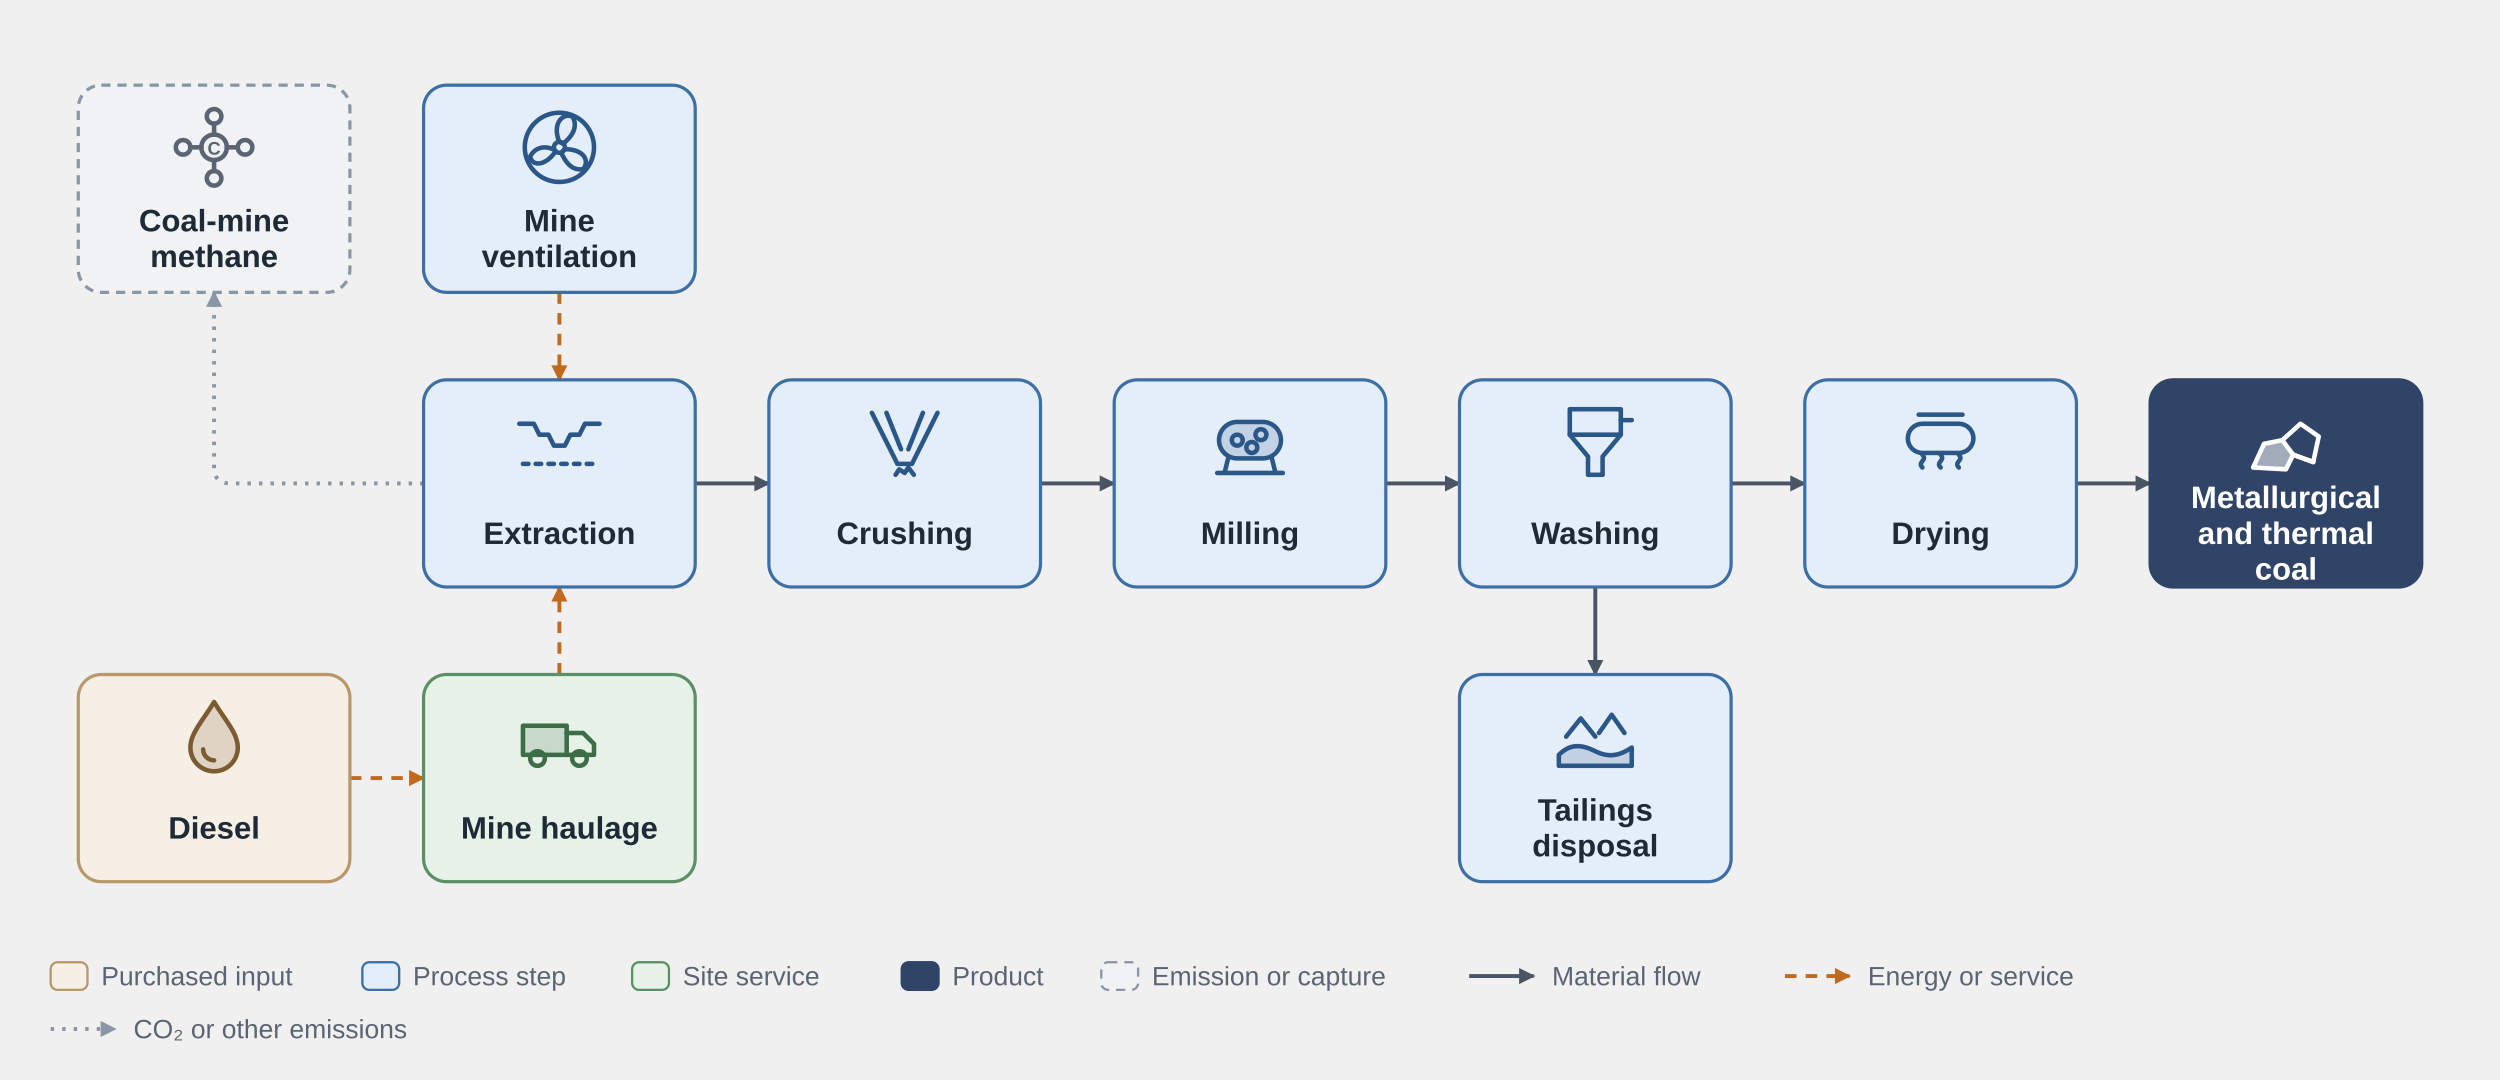
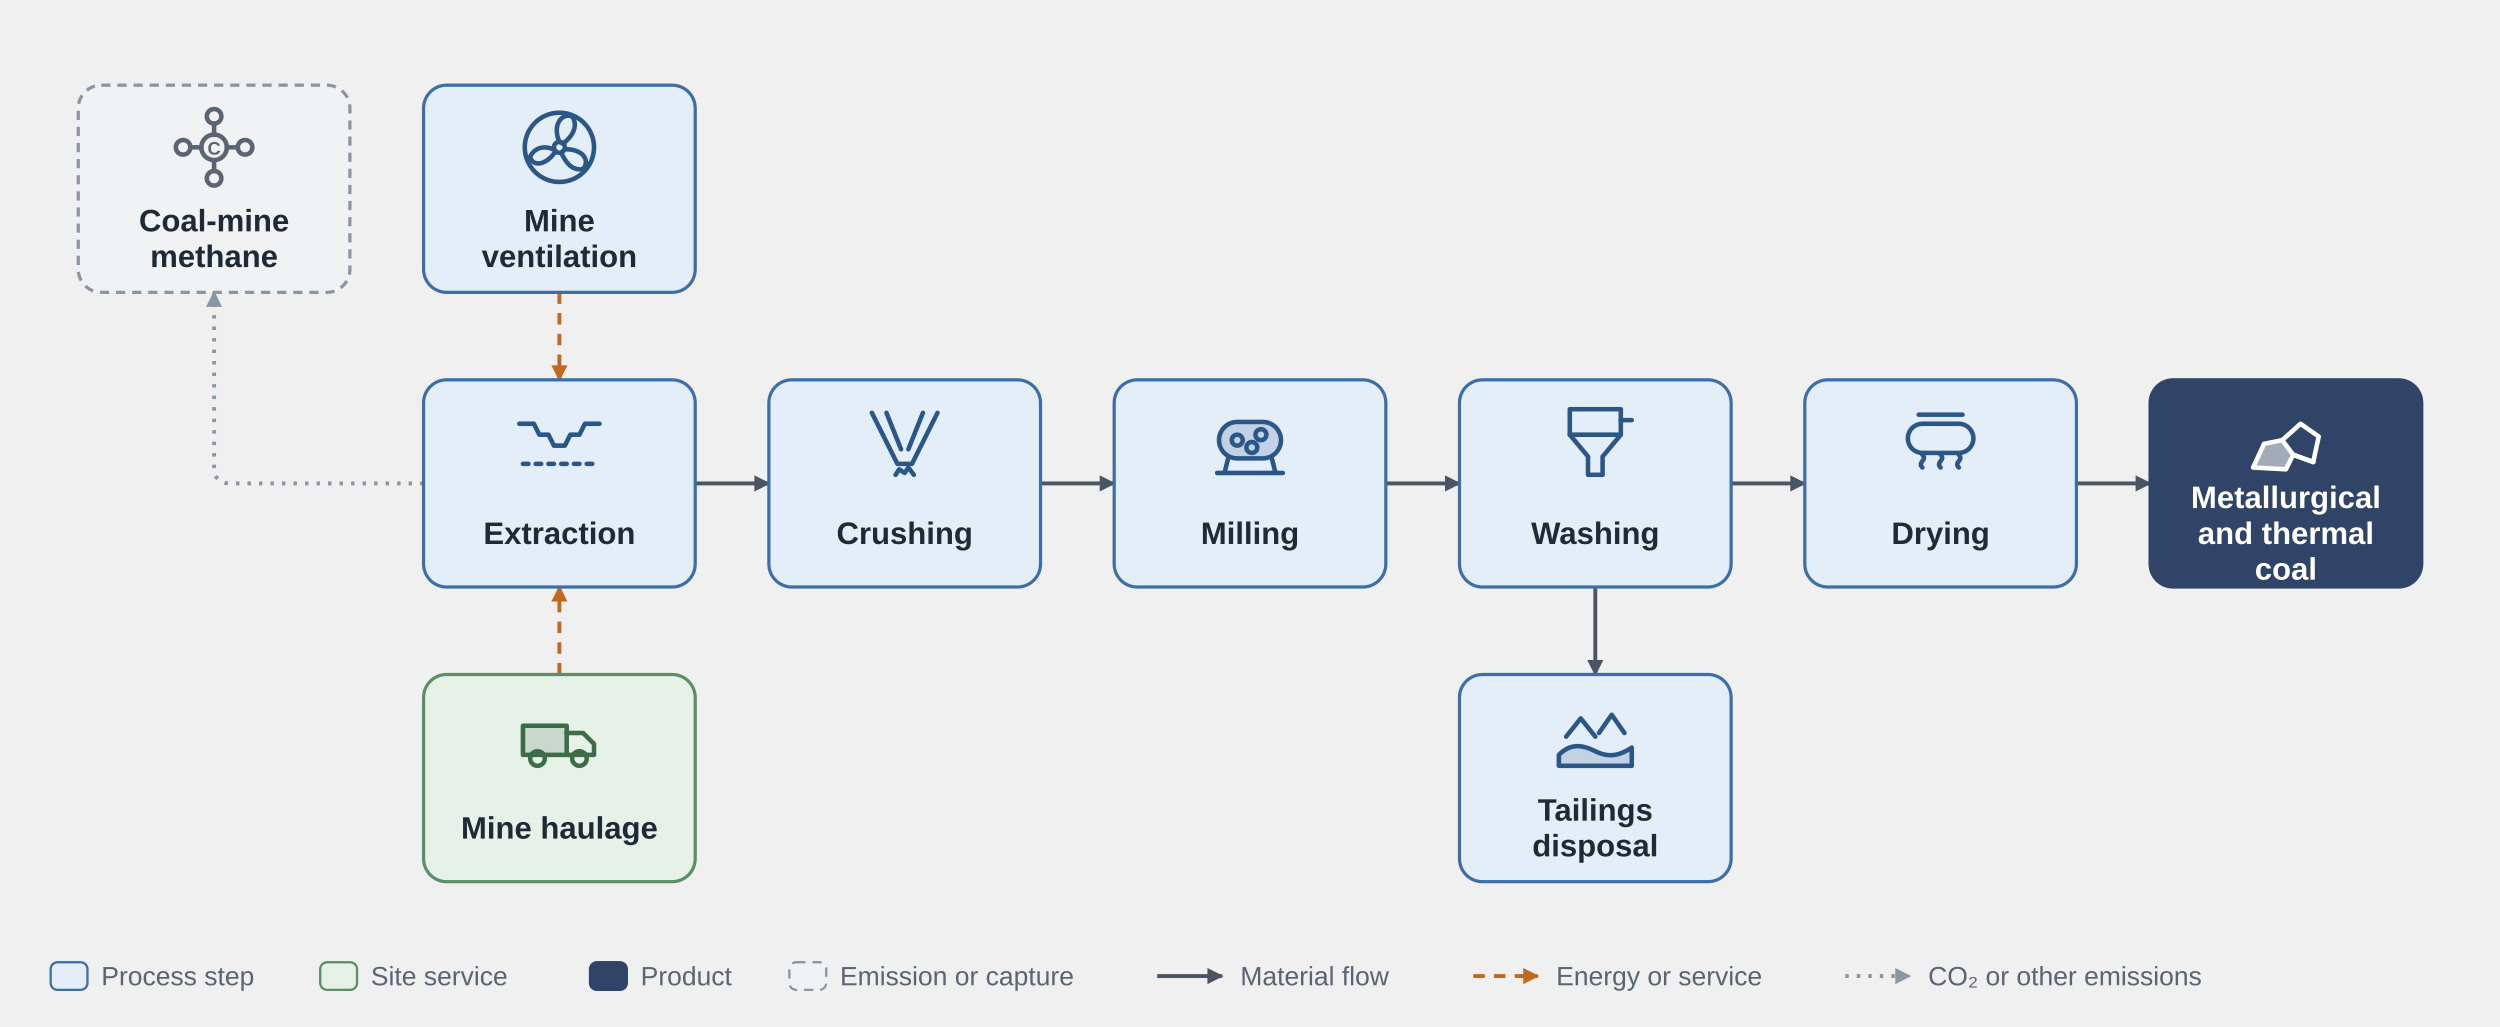
- <svg xmlns="http://www.w3.org/2000/svg" viewBox="0 0 1086 469" width="1086" height="469" font-family="'Source Sans Pro', 'Source Sans 3', 'Segoe UI', 'Helvetica Neue', Arial, sans-serif" role="img" aria-label="Coal mining process flowchart">
+ <svg xmlns="http://www.w3.org/2000/svg" viewBox="0 0 1086 446" width="1086" height="446" font-family="'Source Sans Pro', 'Source Sans 3', 'Segoe UI', 'Helvetica Neue', Arial, sans-serif" role="img" aria-label="Coal mining process flowchart">
  <defs>
    <symbol id="icon-coal" viewBox="0 0 48 48">
      <g fill="none" stroke="currentColor" stroke-width="2.5" stroke-linecap="round" stroke-linejoin="round">
        <path d="M6 38 L12 25 L22 23 L28 31 L24 39 Z" fill="currentColor" fill-opacity="0.55" />
        <path d="M22 23 L32 14 L42 21 L39 35 L28 31" />
        <path d="M28 31 L39 35" />
      </g>
    </symbol>
    <symbol id="icon-crusher" viewBox="0 0 48 48">
      <g fill="none" stroke="currentColor" stroke-width="2.5" stroke-linecap="round" stroke-linejoin="round">
        <path d="M6 8 L20 36 H28 L42 8" />
        <path d="M14 8 L22 28 M34 8 L26 28" />
        <path d="M19 42 l2-3 l3 2 l2-3 l3 4" />
      </g>
    </symbol>
    <symbol id="icon-dryer" viewBox="0 0 48 48">
      <g fill="none" stroke="currentColor" stroke-width="2.5" stroke-linecap="round" stroke-linejoin="round">
        <rect x="6" y="14" width="36" height="16" rx="8" />
        <path d="M14 38 c-3-3 3-4 0-7 M24 38 c-3-3 3-4 0-7 M34 38 c-3-3 3-4 0-7" />
        <path d="M12 9 H36" />
      </g>
    </symbol>
    <symbol id="icon-fan" viewBox="0 0 48 48">
      <g fill="none" stroke="currentColor" stroke-width="2.5" stroke-linecap="round" stroke-linejoin="round">
        <circle cx="24" cy="24" r="3" />
        <path d="M24 21 C20 12 25 5 31 7 C35 13 30 19 26 22 Z M27 25 C37 25 41 31 37 36 C30 37 27 31 25 27 Z M22 26 C17 34 9 35 8 29 C11 23 18 23 22 26 Z" />
        <circle cx="24" cy="24" r="19" />
-       </g>
-     </symbol>
-     <symbol id="icon-liquid-fuel" viewBox="0 0 48 48">
-       <g fill="none" stroke="currentColor" stroke-width="2.5" stroke-linecap="round" stroke-linejoin="round">
-         <path d="M24 5 C30 15 37 22 37 30 A13 13 0 0 1 11 30 C11 22 18 15 24 5 Z" fill="currentColor" fill-opacity="0.18" />
-         <path d="M18 31 a6 6 0 0 0 6 6" />
      </g>
    </symbol>
    <symbol id="icon-methane" viewBox="0 0 48 48">
      <g fill="none" stroke="currentColor" stroke-width="2.5" stroke-linecap="round" stroke-linejoin="round">
        <circle cx="24" cy="24" r="7" />
        <circle cx="24" cy="7" r="4" />
        <circle cx="24" cy="41" r="4" />
        <circle cx="7" cy="24" r="4" />
        <circle cx="41" cy="24" r="4" />
        <path d="M24 11 V17 M24 31 V37 M11 24 H17 M31 24 H37" />
        <text x="24" y="28" text-anchor="middle" font-size="10" font-weight="700" fill="currentColor" stroke="none">C</text>
      </g>
    </symbol>
    <symbol id="icon-mill" viewBox="0 0 48 48">
      <g fill="none" stroke="currentColor" stroke-width="2.5" stroke-linecap="round" stroke-linejoin="round">
        <rect x="7" y="13" width="34" height="20" rx="10" fill="currentColor" fill-opacity="0.18" />
        <circle cx="17" cy="23" r="3" />
        <circle cx="25" cy="27" r="3" />
        <circle cx="30" cy="20" r="3" />
        <path d="M12 33 L10 41 M36 33 L38 41 M6 41 H42" />
      </g>
    </symbol>
    <symbol id="icon-open-pit" viewBox="0 0 48 48">
      <g fill="none" stroke="currentColor" stroke-width="2.5" stroke-linecap="round" stroke-linejoin="round">
        <path d="M2 14 H10 L13 20 H18 L21 26 H27 L30 20 H35 L38 14 H46" />
        <path d="M4 36 H44" stroke-dasharray="3 4" />
      </g>
    </symbol>
    <symbol id="icon-separator" viewBox="0 0 48 48">
      <g fill="none" stroke="currentColor" stroke-width="2.5" stroke-linecap="round" stroke-linejoin="round">
        <path d="M10 6 H38 V20 L28 32 V42 H20 V32 L10 20 Z" />
        <path d="M10 20 H38" />
        <path d="M38 12 H44" />
      </g>
    </symbol>
    <symbol id="icon-tailings" viewBox="0 0 48 48">
      <g fill="none" stroke="currentColor" stroke-width="2.5" stroke-linecap="round" stroke-linejoin="round">
        <path d="M4 34 C10 28 16 28 24 32 C32 36 38 34 44 30 V40 H4 Z" fill="currentColor" fill-opacity="0.18" />
        <path d="M8 24 L16 14 L24 24 M26 22 L33 12 L40 22" />
      </g>
    </symbol>
    <symbol id="icon-truck" viewBox="0 0 48 48">
      <g fill="none" stroke="currentColor" stroke-width="2.5" stroke-linecap="round" stroke-linejoin="round">
        <path d="M4 18 H28 V34 H4 Z" fill="currentColor" fill-opacity="0.18" />
        <path d="M28 22 H37 L43 28 V34 H28" />
        <circle cx="12" cy="36" r="4" />
        <circle cx="35" cy="36" r="4" />
      </g>
    </symbol>
    <marker id="arrow-material" viewBox="0 0 10 10" refX="9" refY="5" markerWidth="7" markerHeight="7" markerUnits="userSpaceOnUse" orient="auto-start-reverse">
      <path d="M 0 0 L 10 5 L 0 10 z" fill="#4a5563" />
    </marker>
    <marker id="arrow-energy" viewBox="0 0 10 10" refX="9" refY="5" markerWidth="7" markerHeight="7" markerUnits="userSpaceOnUse" orient="auto-start-reverse">
      <path d="M 0 0 L 10 5 L 0 10 z" fill="#c0691f" />
    </marker>
    <marker id="arrow-emission" viewBox="0 0 10 10" refX="9" refY="5" markerWidth="7" markerHeight="7" markerUnits="userSpaceOnUse" orient="auto-start-reverse">
      <path d="M 0 0 L 10 5 L 0 10 z" fill="#8a96a3" />
    </marker>
  </defs>
-   <path d="M 152.0 338.0 L 184.0 338.0" fill="none" stroke="#c0691f" stroke-width="1.7" stroke-dasharray="5 4" marker-end="url(#arrow-energy)" />
  <path d="M 243.0 293.0 L 243.0 255.0" fill="none" stroke="#c0691f" stroke-width="1.7" stroke-dasharray="5 4" marker-end="url(#arrow-energy)" />
  <path d="M 243.0 127.0 L 243.0 165.0" fill="none" stroke="#c0691f" stroke-width="1.7" stroke-dasharray="5 4" marker-end="url(#arrow-energy)" />
  <path d="M 184.0 210.0 L 100.0 210.0 Q 93.0 210.0 93.0 203.0 L 93.0 127.0" fill="none" stroke="#8a96a3" stroke-width="1.7" stroke-dasharray="1.5 3.5" marker-end="url(#arrow-emission)" />
  <path d="M 302.0 210.0 L 334.0 210.0" fill="none" stroke="#4a5563" stroke-width="1.7" marker-end="url(#arrow-material)" />
  <path d="M 452.0 210.0 L 484.0 210.0" fill="none" stroke="#4a5563" stroke-width="1.7" marker-end="url(#arrow-material)" />
  <path d="M 602.0 210.0 L 634.0 210.0" fill="none" stroke="#4a5563" stroke-width="1.7" marker-end="url(#arrow-material)" />
  <path d="M 752.0 210.0 L 784.0 210.0" fill="none" stroke="#4a5563" stroke-width="1.7" marker-end="url(#arrow-material)" />
  <path d="M 693.0 255.0 L 693.0 293.0" fill="none" stroke="#4a5563" stroke-width="1.7" marker-end="url(#arrow-material)" />
  <path d="M 902.0 210.0 L 934.0 210.0" fill="none" stroke="#4a5563" stroke-width="1.7" marker-end="url(#arrow-material)" />
-   <g>
-     <rect x="34.0" y="293.0" width="118" height="90" rx="10" fill="#f5efe5" stroke="#b8976a" stroke-width="1.4" />
-     <use href="#icon-liquid-fuel" x="74.0" y="301.0" width="38" height="38" style="color:#7d5b30" />
-     <text x="93.0" y="364.3" text-anchor="middle" font-size="13.5" font-weight="600" fill="#1f2a37">Diesel</text>
-   </g>
  <g>
    <rect x="184.0" y="165.0" width="118" height="90" rx="10" fill="#e4eef9" stroke="#3d6ea5" stroke-width="1.4" />
    <use href="#icon-open-pit" x="224.0" y="173.0" width="38" height="38" style="color:#2b5788" />
    <text x="243.0" y="236.3" text-anchor="middle" font-size="13.5" font-weight="600" fill="#1f2a37">Extraction</text>
  </g>
  <g>
    <rect x="184.0" y="293.0" width="118" height="90" rx="10" fill="#e6f2e8" stroke="#5b8f66" stroke-width="1.4" />
    <use href="#icon-truck" x="224.0" y="301.0" width="38" height="38" style="color:#3d6c48" />
    <text x="243.0" y="364.3" text-anchor="middle" font-size="13.5" font-weight="600" fill="#1f2a37">Mine haulage</text>
  </g>
  <g>
    <rect x="184.0" y="37.0" width="118" height="90" rx="10" fill="#e4eef9" stroke="#3d6ea5" stroke-width="1.4" />
    <use href="#icon-fan" x="224.0" y="45.0" width="38" height="38" style="color:#2b5788" />
    <text x="243.0" y="100.5" text-anchor="middle" font-size="13.5" font-weight="600" fill="#1f2a37">Mine</text>
    <text x="243.0" y="116.0" text-anchor="middle" font-size="13.5" font-weight="600" fill="#1f2a37">ventilation</text>
  </g>
  <g>
    <rect x="34.0" y="37.0" width="118" height="90" rx="10" fill="#f1f2f4" stroke="#8a96a3" stroke-width="1.4" stroke-dasharray="4 3" />
    <use href="#icon-methane" x="74.0" y="45.0" width="38" height="38" style="color:#5a6472" />
    <text x="93.0" y="100.5" text-anchor="middle" font-size="13.5" font-weight="600" fill="#1f2a37">Coal-mine</text>
    <text x="93.0" y="116.0" text-anchor="middle" font-size="13.5" font-weight="600" fill="#1f2a37">methane</text>
  </g>
  <g>
    <rect x="334.0" y="165.0" width="118" height="90" rx="10" fill="#e4eef9" stroke="#3d6ea5" stroke-width="1.4" />
    <use href="#icon-crusher" x="374.0" y="173.0" width="38" height="38" style="color:#2b5788" />
    <text x="393.0" y="236.3" text-anchor="middle" font-size="13.5" font-weight="600" fill="#1f2a37">Crushing</text>
  </g>
  <g>
    <rect x="484.0" y="165.0" width="118" height="90" rx="10" fill="#e4eef9" stroke="#3d6ea5" stroke-width="1.4" />
    <use href="#icon-mill" x="524.0" y="173.0" width="38" height="38" style="color:#2b5788" />
    <text x="543.0" y="236.3" text-anchor="middle" font-size="13.5" font-weight="600" fill="#1f2a37">Milling</text>
  </g>
  <g>
    <rect x="634.0" y="165.0" width="118" height="90" rx="10" fill="#e4eef9" stroke="#3d6ea5" stroke-width="1.4" />
    <use href="#icon-separator" x="674.0" y="173.0" width="38" height="38" style="color:#2b5788" />
    <text x="693.0" y="236.3" text-anchor="middle" font-size="13.5" font-weight="600" fill="#1f2a37">Washing</text>
  </g>
  <g>
    <rect x="634.0" y="293.0" width="118" height="90" rx="10" fill="#e4eef9" stroke="#3d6ea5" stroke-width="1.4" />
    <use href="#icon-tailings" x="674.0" y="301.0" width="38" height="38" style="color:#2b5788" />
    <text x="693.0" y="356.5" text-anchor="middle" font-size="13.5" font-weight="600" fill="#1f2a37">Tailings</text>
    <text x="693.0" y="372.0" text-anchor="middle" font-size="13.5" font-weight="600" fill="#1f2a37">disposal</text>
  </g>
  <g>
    <rect x="784.0" y="165.0" width="118" height="90" rx="10" fill="#e4eef9" stroke="#3d6ea5" stroke-width="1.4" />
    <use href="#icon-dryer" x="824.0" y="173.0" width="38" height="38" style="color:#2b5788" />
    <text x="843.0" y="236.3" text-anchor="middle" font-size="13.5" font-weight="600" fill="#1f2a37">Drying</text>
  </g>
  <g>
    <rect x="934.0" y="165.0" width="118" height="90" rx="10" fill="#2f4466" stroke="#2f4466" stroke-width="1.4" />
    <use href="#icon-coal" x="974.0" y="173.0" width="38" height="38" style="color:#ffffff" />
    <text x="993.0" y="220.7" text-anchor="middle" font-size="13.5" font-weight="600" fill="#ffffff">Metallurgical</text>
    <text x="993.0" y="236.3" text-anchor="middle" font-size="13.5" font-weight="600" fill="#ffffff">and thermal</text>
    <text x="993.0" y="251.8" text-anchor="middle" font-size="13.5" font-weight="600" fill="#ffffff">coal</text>
  </g>
-   <rect x="22.0" y="418" width="16" height="12" rx="3" fill="#f5efe5" stroke="#b8976a" />
-   <text x="44.0" y="428" font-size="11.5" fill="#5a6472">Purchased input</text>
-   <rect x="157.4" y="418" width="16" height="12" rx="3" fill="#e4eef9" stroke="#3d6ea5" />
-   <text x="179.4" y="428" font-size="11.5" fill="#5a6472">Process step</text>
-   <rect x="274.6" y="418" width="16" height="12" rx="3" fill="#e6f2e8" stroke="#5b8f66" />
-   <text x="296.6" y="428" font-size="11.5" fill="#5a6472">Site service</text>
-   <rect x="391.7" y="418" width="16" height="12" rx="3" fill="#2f4466" stroke="#2f4466" />
-   <text x="413.7" y="428" font-size="11.5" fill="#5a6472">Product</text>
-   <rect x="478.4" y="418" width="16" height="12" rx="3" fill="#f1f2f4" stroke="#8a96a3" stroke-dasharray="4 3" />
-   <text x="500.4" y="428" font-size="11.5" fill="#5a6472">Emission or capture</text>
-   <path d="M 638.2 424 H 666.2" stroke="#4a5563" stroke-width="1.7" marker-end="url(#arrow-material)" />
-   <text x="674.2" y="428" font-size="11.5" fill="#5a6472">Material flow</text>
-   <path d="M 775.4 424 H 803.4" stroke="#c0691f" stroke-width="1.7" stroke-dasharray="5 4" marker-end="url(#arrow-energy)" />
-   <text x="811.4" y="428" font-size="11.5" fill="#5a6472">Energy or service</text>
-   <path d="M 22.0 447.0 H 50.0" stroke="#8a96a3" stroke-width="1.7" stroke-dasharray="1.5 3.5" marker-end="url(#arrow-emission)" />
-   <text x="58.0" y="451.0" font-size="11.5" fill="#5a6472">CO₂ or other emissions</text>
+   <rect x="22.0" y="418" width="16" height="12" rx="3" fill="#e4eef9" stroke="#3d6ea5" />
+   <text x="44.0" y="428" font-size="11.5" fill="#5a6472">Process step</text>
+   <rect x="139.1" y="418" width="16" height="12" rx="3" fill="#e6f2e8" stroke="#5b8f66" />
+   <text x="161.1" y="428" font-size="11.5" fill="#5a6472">Site service</text>
+   <rect x="256.3" y="418" width="16" height="12" rx="3" fill="#2f4466" stroke="#2f4466" />
+   <text x="278.3" y="428" font-size="11.5" fill="#5a6472">Product</text>
+   <rect x="342.9" y="418" width="16" height="12" rx="3" fill="#f1f2f4" stroke="#8a96a3" stroke-dasharray="4 3" />
+   <text x="364.9" y="428" font-size="11.5" fill="#5a6472">Emission or capture</text>
+   <path d="M 502.7 424 H 530.8" stroke="#4a5563" stroke-width="1.7" marker-end="url(#arrow-material)" />
+   <text x="538.8" y="428" font-size="11.5" fill="#5a6472">Material flow</text>
+   <path d="M 640.0 424 H 668.0" stroke="#c0691f" stroke-width="1.7" stroke-dasharray="5 4" marker-end="url(#arrow-energy)" />
+   <text x="676.0" y="428" font-size="11.5" fill="#5a6472">Energy or service</text>
+   <path d="M 801.6 424 H 829.6" stroke="#8a96a3" stroke-width="1.7" stroke-dasharray="1.5 3.5" marker-end="url(#arrow-emission)" />
+   <text x="837.6" y="428" font-size="11.5" fill="#5a6472">CO₂ or other emissions</text>
</svg>
